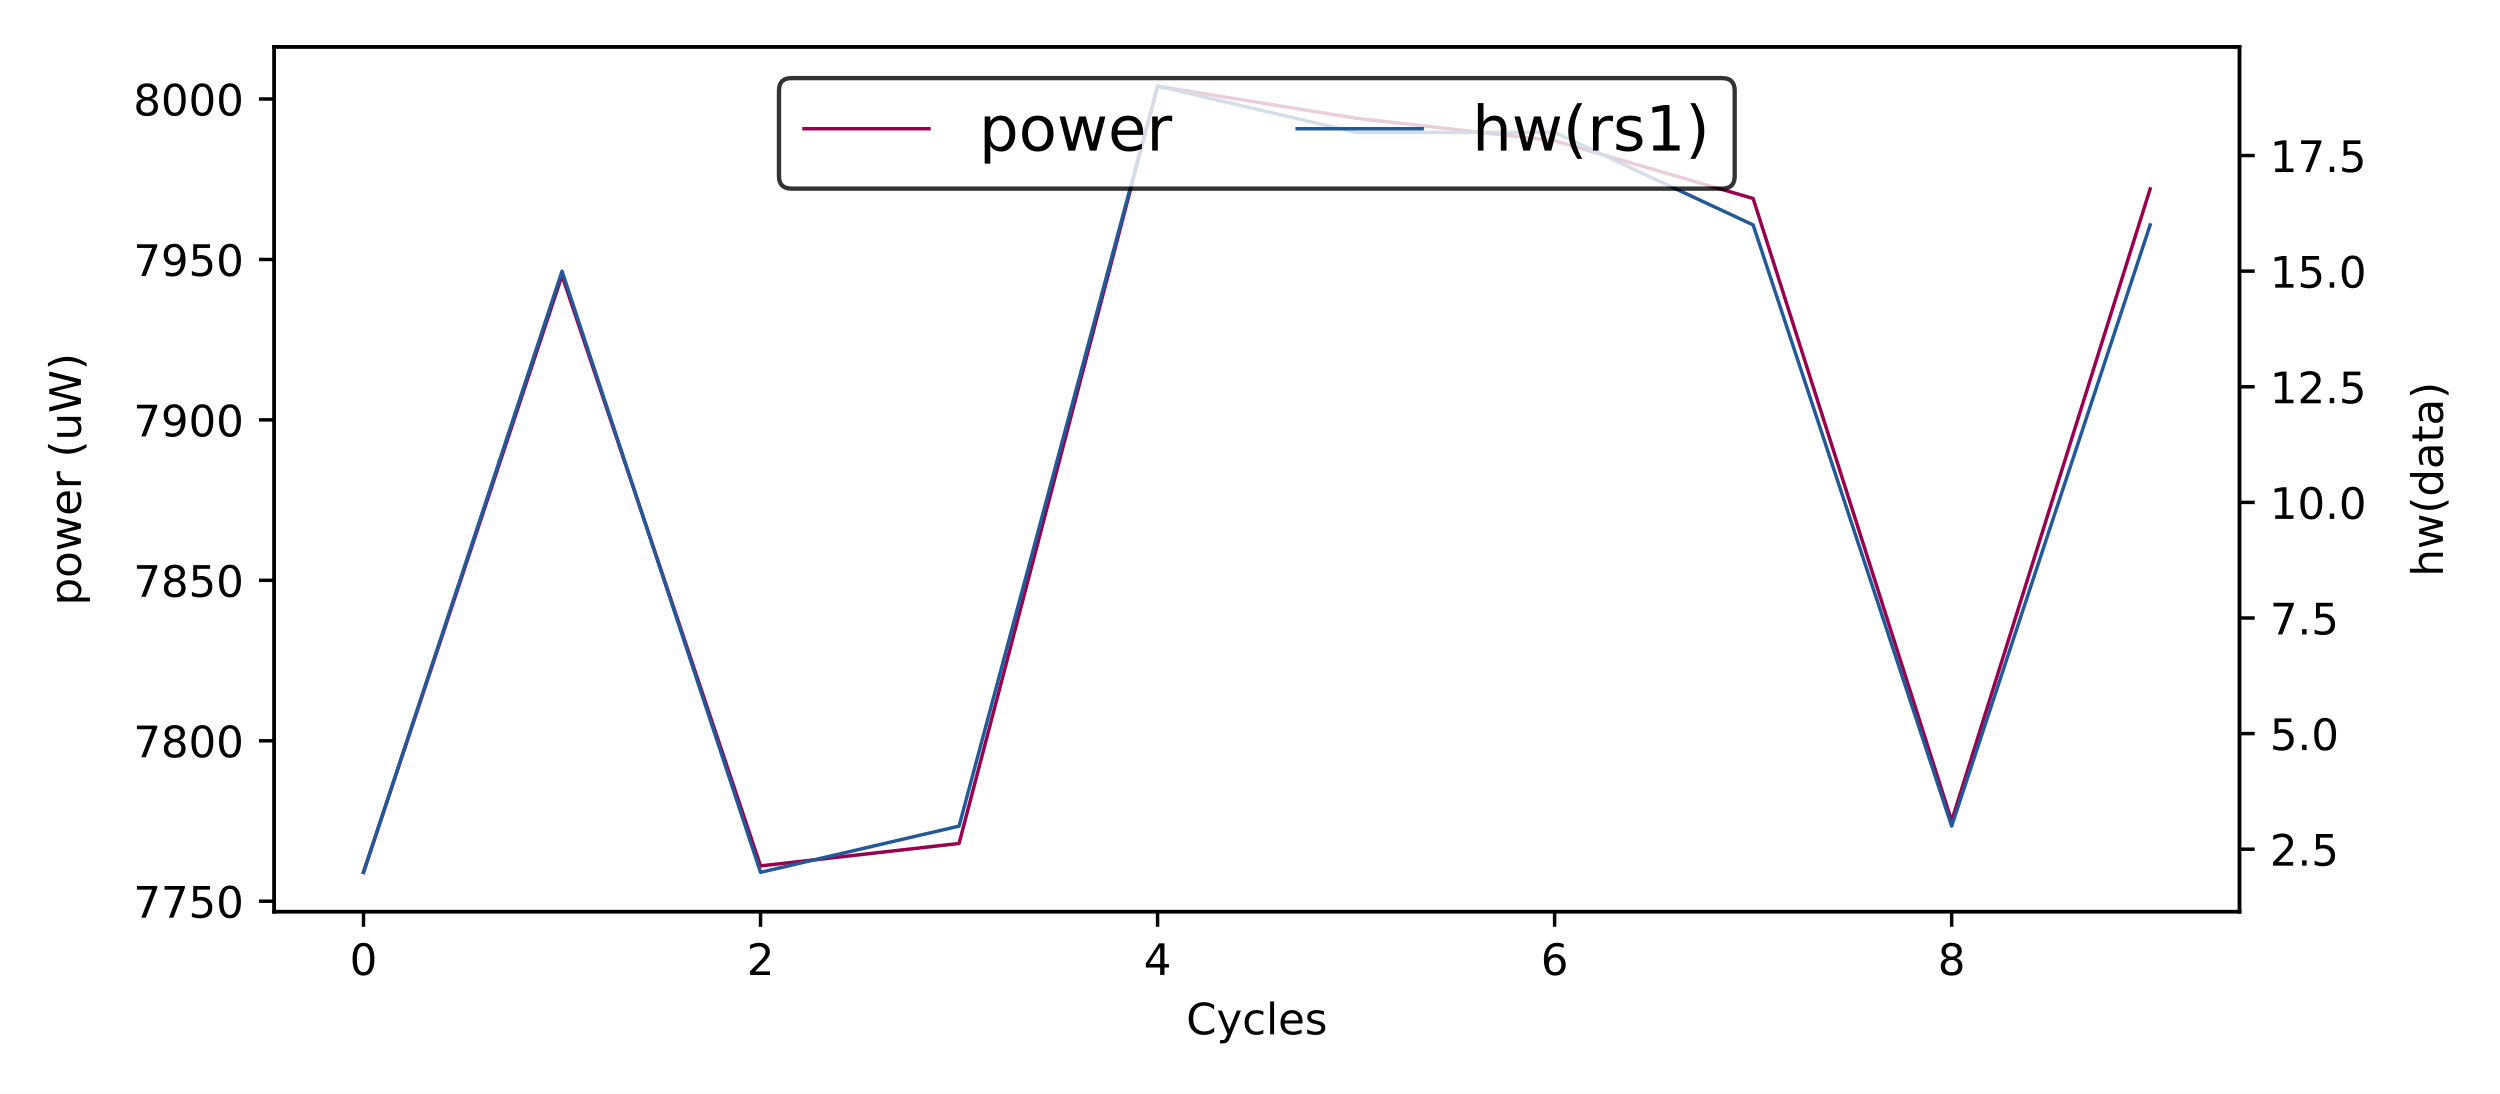
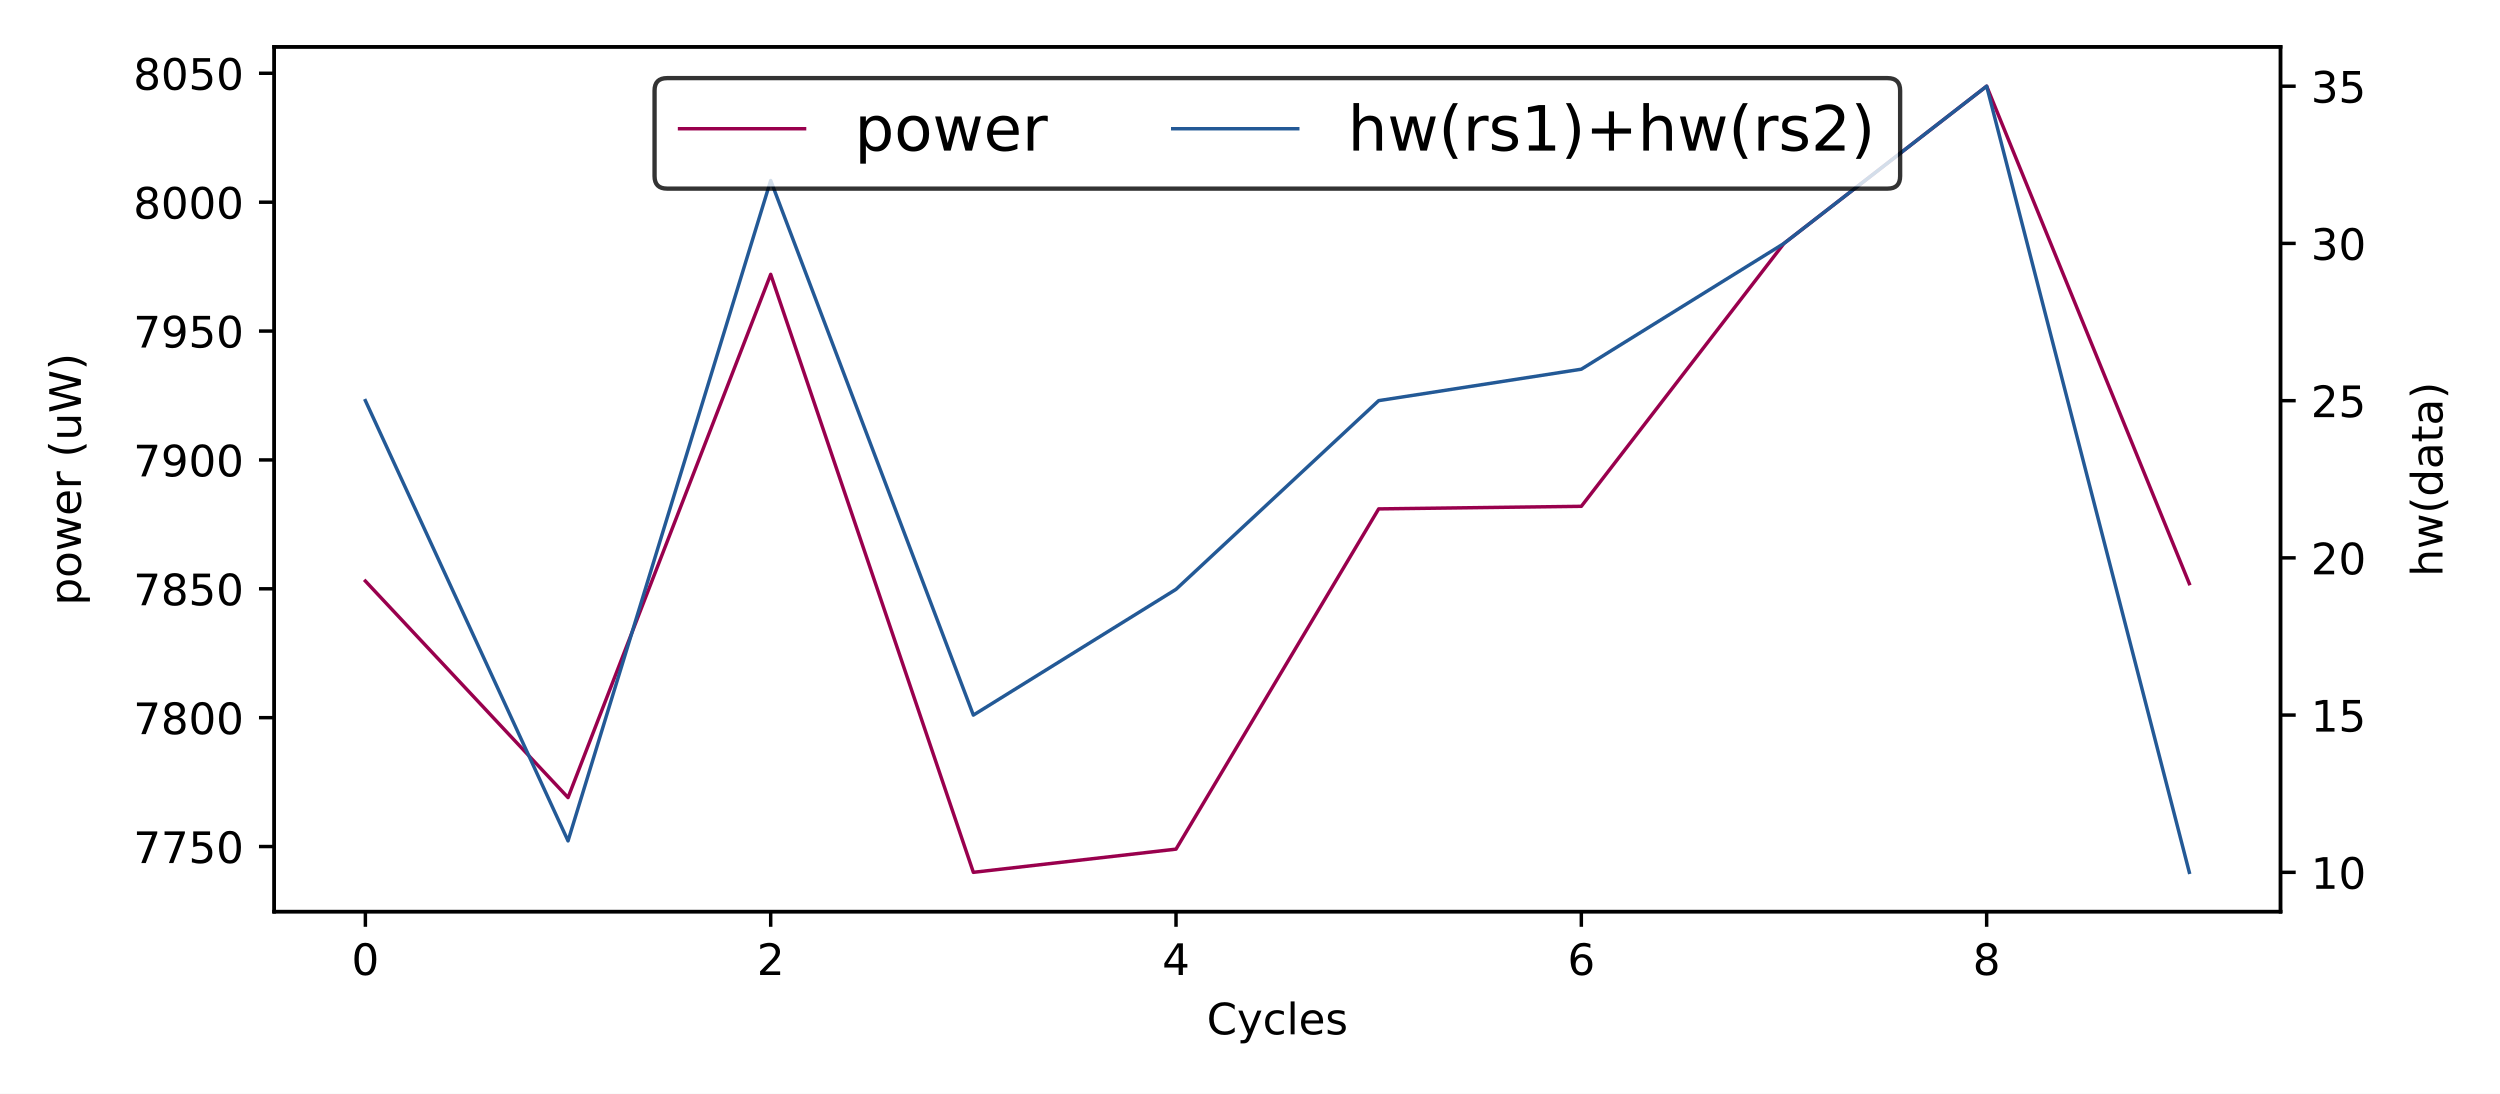
<svg xmlns="http://www.w3.org/2000/svg" xmlns:xlink="http://www.w3.org/1999/xlink" width="576pt" height="252pt" viewBox="0 0 576 252" version="1.1">
  <defs>
    <style type="text/css">*{stroke-linejoin: round; stroke-linecap: butt}</style>
  </defs>
  <g id="figure_1">
    <g id="patch_1">
      <path d="M 0 252  L 576 252  L 576 0  L 0 0  z " style="fill: #ffffff" />
    </g>
    <g id="axes_1">
      <g id="patch_2">
-         <path d="M 63.17 210.04  L 515.98 210.04  L 515.98 10.8  L 63.17 10.8  z " style="fill: #ffffff" />
+         <path d="M 63.17 210.04  L 525.43 210.04  L 525.43 10.8  L 63.17 10.8  z " style="fill: #ffffff" />
      </g>
      <g id="matplotlib.axis_1">
        <g id="xtick_1">
          <g id="line2d_1">
            <defs>
-               <path id="m88770c75c6" d="M 0 0  L 0 3.5  " style="stroke: #000000; stroke-width: 0.8" />
+               <path id="mde93830adb" d="M 0 0  L 0 3.5  " style="stroke: #000000; stroke-width: 0.8" />
            </defs>
            <g>
-               <use xlink:href="#m88770c75c6" x="83.752" y="210.04" style="stroke: #000000; stroke-width: 0.8" />
+               <use xlink:href="#mde93830adb" x="84.182" y="210.04" style="stroke: #000000; stroke-width: 0.8" />
            </g>
          </g>
          <g id="text_1">
-             <text style="font: 10px 'DejaVu Sans', 'Bitstream Vera Sans', 'Computer Modern Sans Serif', 'Lucida Grande', 'Verdana', 'Geneva', 'Lucid', 'Arial', 'Helvetica', 'Avant Garde', sans-serif; text-anchor: middle" x="83.752" y="224.638" transform="rotate(-0 83.75227 224.6384)">0</text>
+             <text style="font: 10px 'DejaVu Sans', 'Bitstream Vera Sans', 'Computer Modern Sans Serif', 'Lucida Grande', 'Verdana', 'Geneva', 'Lucid', 'Arial', 'Helvetica', 'Avant Garde', sans-serif; text-anchor: middle" x="84.182" y="224.638" transform="rotate(-0 84.18182 224.6384)">0</text>
          </g>
        </g>
        <g id="xtick_2">
          <g id="line2d_2">
            <g>
-               <use xlink:href="#m88770c75c6" x="175.229" y="210.04" style="stroke: #000000; stroke-width: 0.8" />
+               <use xlink:href="#mde93830adb" x="177.568" y="210.04" style="stroke: #000000; stroke-width: 0.8" />
            </g>
          </g>
          <g id="text_2">
-             <text style="font: 10px 'DejaVu Sans', 'Bitstream Vera Sans', 'Computer Modern Sans Serif', 'Lucida Grande', 'Verdana', 'Geneva', 'Lucid', 'Arial', 'Helvetica', 'Avant Garde', sans-serif; text-anchor: middle" x="175.229" y="224.638" transform="rotate(-0 175.229 224.6384)">2</text>
+             <text style="font: 10px 'DejaVu Sans', 'Bitstream Vera Sans', 'Computer Modern Sans Serif', 'Lucida Grande', 'Verdana', 'Geneva', 'Lucid', 'Arial', 'Helvetica', 'Avant Garde', sans-serif; text-anchor: middle" x="177.568" y="224.638" transform="rotate(-0 177.5677 224.6384)">2</text>
          </g>
        </g>
        <g id="xtick_3">
          <g id="line2d_3">
            <g>
-               <use xlink:href="#m88770c75c6" x="266.706" y="210.04" style="stroke: #000000; stroke-width: 0.8" />
+               <use xlink:href="#mde93830adb" x="270.954" y="210.04" style="stroke: #000000; stroke-width: 0.8" />
            </g>
          </g>
          <g id="text_3">
-             <text style="font: 10px 'DejaVu Sans', 'Bitstream Vera Sans', 'Computer Modern Sans Serif', 'Lucida Grande', 'Verdana', 'Geneva', 'Lucid', 'Arial', 'Helvetica', 'Avant Garde', sans-serif; text-anchor: middle" x="266.706" y="224.638" transform="rotate(-0 266.7058 224.6384)">4</text>
+             <text style="font: 10px 'DejaVu Sans', 'Bitstream Vera Sans', 'Computer Modern Sans Serif', 'Lucida Grande', 'Verdana', 'Geneva', 'Lucid', 'Arial', 'Helvetica', 'Avant Garde', sans-serif; text-anchor: middle" x="270.954" y="224.638" transform="rotate(-0 270.9535 224.6384)">4</text>
          </g>
        </g>
        <g id="xtick_4">
          <g id="line2d_4">
            <g>
-               <use xlink:href="#m88770c75c6" x="358.183" y="210.04" style="stroke: #000000; stroke-width: 0.8" />
+               <use xlink:href="#mde93830adb" x="364.339" y="210.04" style="stroke: #000000; stroke-width: 0.8" />
            </g>
          </g>
          <g id="text_4">
-             <text style="font: 10px 'DejaVu Sans', 'Bitstream Vera Sans', 'Computer Modern Sans Serif', 'Lucida Grande', 'Verdana', 'Geneva', 'Lucid', 'Arial', 'Helvetica', 'Avant Garde', sans-serif; text-anchor: middle" x="358.183" y="224.638" transform="rotate(-0 358.1826 224.6384)">6</text>
+             <text style="font: 10px 'DejaVu Sans', 'Bitstream Vera Sans', 'Computer Modern Sans Serif', 'Lucida Grande', 'Verdana', 'Geneva', 'Lucid', 'Arial', 'Helvetica', 'Avant Garde', sans-serif; text-anchor: middle" x="364.339" y="224.638" transform="rotate(-0 364.3394 224.6384)">6</text>
          </g>
        </g>
        <g id="xtick_5">
          <g id="line2d_5">
            <g>
-               <use xlink:href="#m88770c75c6" x="449.659" y="210.04" style="stroke: #000000; stroke-width: 0.8" />
+               <use xlink:href="#mde93830adb" x="457.725" y="210.04" style="stroke: #000000; stroke-width: 0.8" />
            </g>
          </g>
          <g id="text_5">
-             <text style="font: 10px 'DejaVu Sans', 'Bitstream Vera Sans', 'Computer Modern Sans Serif', 'Lucida Grande', 'Verdana', 'Geneva', 'Lucid', 'Arial', 'Helvetica', 'Avant Garde', sans-serif; text-anchor: middle" x="449.659" y="224.638" transform="rotate(-0 449.6593 224.6384)">8</text>
+             <text style="font: 10px 'DejaVu Sans', 'Bitstream Vera Sans', 'Computer Modern Sans Serif', 'Lucida Grande', 'Verdana', 'Geneva', 'Lucid', 'Arial', 'Helvetica', 'Avant Garde', sans-serif; text-anchor: middle" x="457.725" y="224.638" transform="rotate(-0 457.7253 224.6384)">8</text>
          </g>
        </g>
        <g id="text_6">
-           <text style="font: 10px 'DejaVu Sans', 'Bitstream Vera Sans', 'Computer Modern Sans Serif', 'Lucida Grande', 'Verdana', 'Geneva', 'Lucid', 'Arial', 'Helvetica', 'Avant Garde', sans-serif; text-anchor: middle" x="289.575" y="238.317" transform="rotate(-0 289.575 238.3166)">Cycles</text>
+           <text style="font: 10px 'DejaVu Sans', 'Bitstream Vera Sans', 'Computer Modern Sans Serif', 'Lucida Grande', 'Verdana', 'Geneva', 'Lucid', 'Arial', 'Helvetica', 'Avant Garde', sans-serif; text-anchor: middle" x="294.3" y="238.317" transform="rotate(-0 294.3 238.3166)">Cycles</text>
        </g>
      </g>
      <g id="matplotlib.axis_2">
        <g id="ytick_1">
          <g id="line2d_6">
            <defs>
-               <path id="m958e4e2bed" d="M 0 0  L -3.5 0  " style="stroke: #000000; stroke-width: 0.8" />
+               <path id="mf2a60bc63b" d="M 0 0  L -3.5 0  " style="stroke: #000000; stroke-width: 0.8" />
            </defs>
            <g>
-               <use xlink:href="#m958e4e2bed" x="63.17" y="207.637" style="stroke: #000000; stroke-width: 0.8" />
+               <use xlink:href="#mf2a60bc63b" x="63.17" y="195.045" style="stroke: #000000; stroke-width: 0.8" />
            </g>
          </g>
          <g id="text_7">
-             <text style="font: 10px 'DejaVu Sans', 'Bitstream Vera Sans', 'Computer Modern Sans Serif', 'Lucida Grande', 'Verdana', 'Geneva', 'Lucid', 'Arial', 'Helvetica', 'Avant Garde', sans-serif; text-anchor: end" x="56.17" y="211.437" transform="rotate(-0 56.17 211.4365)">7750</text>
+             <text style="font: 10px 'DejaVu Sans', 'Bitstream Vera Sans', 'Computer Modern Sans Serif', 'Lucida Grande', 'Verdana', 'Geneva', 'Lucid', 'Arial', 'Helvetica', 'Avant Garde', sans-serif; text-anchor: end" x="56.17" y="198.844" transform="rotate(-0 56.17 198.8443)">7750</text>
          </g>
        </g>
        <g id="ytick_2">
          <g id="line2d_7">
            <g>
-               <use xlink:href="#m958e4e2bed" x="63.17" y="170.673" style="stroke: #000000; stroke-width: 0.8" />
+               <use xlink:href="#mf2a60bc63b" x="63.17" y="165.352" style="stroke: #000000; stroke-width: 0.8" />
            </g>
          </g>
          <g id="text_8">
-             <text style="font: 10px 'DejaVu Sans', 'Bitstream Vera Sans', 'Computer Modern Sans Serif', 'Lucida Grande', 'Verdana', 'Geneva', 'Lucid', 'Arial', 'Helvetica', 'Avant Garde', sans-serif; text-anchor: end" x="56.17" y="174.472" transform="rotate(-0 56.17 174.4718)">7800</text>
+             <text style="font: 10px 'DejaVu Sans', 'Bitstream Vera Sans', 'Computer Modern Sans Serif', 'Lucida Grande', 'Verdana', 'Geneva', 'Lucid', 'Arial', 'Helvetica', 'Avant Garde', sans-serif; text-anchor: end" x="56.17" y="169.151" transform="rotate(-0 56.17 169.1513)">7800</text>
          </g>
        </g>
        <g id="ytick_3">
          <g id="line2d_8">
            <g>
-               <use xlink:href="#m958e4e2bed" x="63.17" y="133.708" style="stroke: #000000; stroke-width: 0.8" />
+               <use xlink:href="#mf2a60bc63b" x="63.17" y="135.659" style="stroke: #000000; stroke-width: 0.8" />
            </g>
          </g>
          <g id="text_9">
-             <text style="font: 10px 'DejaVu Sans', 'Bitstream Vera Sans', 'Computer Modern Sans Serif', 'Lucida Grande', 'Verdana', 'Geneva', 'Lucid', 'Arial', 'Helvetica', 'Avant Garde', sans-serif; text-anchor: end" x="56.17" y="137.507" transform="rotate(-0 56.17 137.507)">7850</text>
+             <text style="font: 10px 'DejaVu Sans', 'Bitstream Vera Sans', 'Computer Modern Sans Serif', 'Lucida Grande', 'Verdana', 'Geneva', 'Lucid', 'Arial', 'Helvetica', 'Avant Garde', sans-serif; text-anchor: end" x="56.17" y="139.458" transform="rotate(-0 56.17 139.4583)">7850</text>
          </g>
        </g>
        <g id="ytick_4">
          <g id="line2d_9">
            <g>
-               <use xlink:href="#m958e4e2bed" x="63.17" y="96.743" style="stroke: #000000; stroke-width: 0.8" />
+               <use xlink:href="#mf2a60bc63b" x="63.17" y="105.966" style="stroke: #000000; stroke-width: 0.8" />
            </g>
          </g>
          <g id="text_10">
-             <text style="font: 10px 'DejaVu Sans', 'Bitstream Vera Sans', 'Computer Modern Sans Serif', 'Lucida Grande', 'Verdana', 'Geneva', 'Lucid', 'Arial', 'Helvetica', 'Avant Garde', sans-serif; text-anchor: end" x="56.17" y="100.542" transform="rotate(-0 56.17 100.5423)">7900</text>
+             <text style="font: 10px 'DejaVu Sans', 'Bitstream Vera Sans', 'Computer Modern Sans Serif', 'Lucida Grande', 'Verdana', 'Geneva', 'Lucid', 'Arial', 'Helvetica', 'Avant Garde', sans-serif; text-anchor: end" x="56.17" y="109.765" transform="rotate(-0 56.17 109.7653)">7900</text>
          </g>
        </g>
        <g id="ytick_5">
          <g id="line2d_10">
            <g>
-               <use xlink:href="#m958e4e2bed" x="63.17" y="59.778" style="stroke: #000000; stroke-width: 0.8" />
+               <use xlink:href="#mf2a60bc63b" x="63.17" y="76.273" style="stroke: #000000; stroke-width: 0.8" />
            </g>
          </g>
          <g id="text_11">
-             <text style="font: 10px 'DejaVu Sans', 'Bitstream Vera Sans', 'Computer Modern Sans Serif', 'Lucida Grande', 'Verdana', 'Geneva', 'Lucid', 'Arial', 'Helvetica', 'Avant Garde', sans-serif; text-anchor: end" x="56.17" y="63.578" transform="rotate(-0 56.17 63.57751)">7950</text>
+             <text style="font: 10px 'DejaVu Sans', 'Bitstream Vera Sans', 'Computer Modern Sans Serif', 'Lucida Grande', 'Verdana', 'Geneva', 'Lucid', 'Arial', 'Helvetica', 'Avant Garde', sans-serif; text-anchor: end" x="56.17" y="80.072" transform="rotate(-0 56.17 80.07227)">7950</text>
          </g>
        </g>
        <g id="ytick_6">
          <g id="line2d_11">
            <g>
-               <use xlink:href="#m958e4e2bed" x="63.17" y="22.814" style="stroke: #000000; stroke-width: 0.8" />
+               <use xlink:href="#mf2a60bc63b" x="63.17" y="46.58" style="stroke: #000000; stroke-width: 0.8" />
            </g>
          </g>
          <g id="text_12">
-             <text style="font: 10px 'DejaVu Sans', 'Bitstream Vera Sans', 'Computer Modern Sans Serif', 'Lucida Grande', 'Verdana', 'Geneva', 'Lucid', 'Arial', 'Helvetica', 'Avant Garde', sans-serif; text-anchor: end" x="56.17" y="26.613" transform="rotate(-0 56.17 26.61276)">8000</text>
-           </g>
-         </g>
-         <g id="text_13">
+             <text style="font: 10px 'DejaVu Sans', 'Bitstream Vera Sans', 'Computer Modern Sans Serif', 'Lucida Grande', 'Verdana', 'Geneva', 'Lucid', 'Arial', 'Helvetica', 'Avant Garde', sans-serif; text-anchor: end" x="56.17" y="50.379" transform="rotate(-0 56.17 50.37928)">8000</text>
+           </g>
+         </g>
+         <g id="ytick_7">
+           <g id="line2d_12">
+             <g>
+               <use xlink:href="#mf2a60bc63b" x="63.17" y="16.887" style="stroke: #000000; stroke-width: 0.8" />
+             </g>
+           </g>
+           <g id="text_13">
+             <text style="font: 10px 'DejaVu Sans', 'Bitstream Vera Sans', 'Computer Modern Sans Serif', 'Lucida Grande', 'Verdana', 'Geneva', 'Lucid', 'Arial', 'Helvetica', 'Avant Garde', sans-serif; text-anchor: end" x="56.17" y="20.686" transform="rotate(-0 56.17 20.68628)">8050</text>
+           </g>
+         </g>
+         <g id="text_14">
          <text style="font: 10px 'DejaVu Sans', 'Bitstream Vera Sans', 'Computer Modern Sans Serif', 'Lucida Grande', 'Verdana', 'Geneva', 'Lucid', 'Arial', 'Helvetica', 'Avant Garde', sans-serif; text-anchor: middle" x="18.64" y="110.42" transform="rotate(-90 18.64031 110.42)">power (uW)</text>
        </g>
      </g>
-       <g id="line2d_12">
-         <path d="M 83.752 200.984  L 129.491 63.475  L 175.229 199.505  L 220.967 194.33  L 266.706 19.856  L 312.444 27.249  L 358.183 32.424  L 403.921 45.732  L 449.659 189.155  L 495.398 43.514  " clip-path="url(#paf49d78592)" style="fill: none; stroke: #99004d; stroke-width: 0.8; stroke-linecap: square" />
+       <g id="line2d_13">
+         <path d="M 84.182 133.877  L 130.875 183.762  L 177.568 63.208  L 224.261 200.984  L 270.954 195.639  L 317.646 117.249  L 364.339 116.656  L 411.032 56.082  L 457.725 19.856  L 504.418 134.471  " clip-path="url(#p75874e1df2)" style="fill: none; stroke: #99004d; stroke-width: 0.8; stroke-linecap: square" />
      </g>
      <g id="patch_3">
        <path d="M 63.17 210.04  L 63.17 10.8  " style="fill: none; stroke: #000000; stroke-width: 0.8; stroke-linejoin: miter; stroke-linecap: square" />
      </g>
      <g id="patch_4">
-         <path d="M 515.98 210.04  L 515.98 10.8  " style="fill: none; stroke: #000000; stroke-width: 0.8; stroke-linejoin: miter; stroke-linecap: square" />
+         <path d="M 525.43 210.04  L 525.43 10.8  " style="fill: none; stroke: #000000; stroke-width: 0.8; stroke-linejoin: miter; stroke-linecap: square" />
      </g>
      <g id="patch_5">
-         <path d="M 63.17 210.04  L 515.98 210.04  " style="fill: none; stroke: #000000; stroke-width: 0.8; stroke-linejoin: miter; stroke-linecap: square" />
+         <path d="M 63.17 210.04  L 525.43 210.04  " style="fill: none; stroke: #000000; stroke-width: 0.8; stroke-linejoin: miter; stroke-linecap: square" />
      </g>
      <g id="patch_6">
-         <path d="M 63.17 10.8  L 515.98 10.8  " style="fill: none; stroke: #000000; stroke-width: 0.8; stroke-linejoin: miter; stroke-linecap: square" />
+         <path d="M 63.17 10.8  L 525.43 10.8  " style="fill: none; stroke: #000000; stroke-width: 0.8; stroke-linejoin: miter; stroke-linecap: square" />
      </g>
    </g>
    <g id="axes_2">
      <g id="matplotlib.axis_3">
-         <g id="ytick_7">
-           <g id="line2d_13">
-             <defs>
-               <path id="md192bec369" d="M 0 0  L 3.5 0  " style="stroke: #000000; stroke-width: 0.8" />
-             </defs>
-             <g>
-               <use xlink:href="#md192bec369" x="515.98" y="195.656" style="stroke: #000000; stroke-width: 0.8" />
-             </g>
-           </g>
-           <g id="text_14">
-             <text style="font: 10px 'DejaVu Sans', 'Bitstream Vera Sans', 'Computer Modern Sans Serif', 'Lucida Grande', 'Verdana', 'Geneva', 'Lucid', 'Arial', 'Helvetica', 'Avant Garde', sans-serif; text-anchor: start" x="522.98" y="199.456" transform="rotate(-0 522.98 199.4556)">2.5</text>
-           </g>
-         </g>
        <g id="ytick_8">
          <g id="line2d_14">
-             <g>
-               <use xlink:href="#md192bec369" x="515.98" y="169.02" style="stroke: #000000; stroke-width: 0.8" />
+             <defs>
+               <path id="mf07f1c1862" d="M 0 0  L 3.5 0  " style="stroke: #000000; stroke-width: 0.8" />
+             </defs>
+             <g>
+               <use xlink:href="#mf07f1c1862" x="525.43" y="200.984" style="stroke: #000000; stroke-width: 0.8" />
            </g>
          </g>
          <g id="text_15">
-             <text style="font: 10px 'DejaVu Sans', 'Bitstream Vera Sans', 'Computer Modern Sans Serif', 'Lucida Grande', 'Verdana', 'Geneva', 'Lucid', 'Arial', 'Helvetica', 'Avant Garde', sans-serif; text-anchor: start" x="522.98" y="172.819" transform="rotate(-0 522.98 172.8192)">5.0</text>
+             <text style="font: 10px 'DejaVu Sans', 'Bitstream Vera Sans', 'Computer Modern Sans Serif', 'Lucida Grande', 'Verdana', 'Geneva', 'Lucid', 'Arial', 'Helvetica', 'Avant Garde', sans-serif; text-anchor: start" x="532.43" y="204.783" transform="rotate(-0 532.43 204.7829)">10</text>
          </g>
        </g>
        <g id="ytick_9">
          <g id="line2d_15">
            <g>
-               <use xlink:href="#md192bec369" x="515.98" y="142.384" style="stroke: #000000; stroke-width: 0.8" />
+               <use xlink:href="#mf07f1c1862" x="525.43" y="164.758" style="stroke: #000000; stroke-width: 0.8" />
            </g>
          </g>
          <g id="text_16">
-             <text style="font: 10px 'DejaVu Sans', 'Bitstream Vera Sans', 'Computer Modern Sans Serif', 'Lucida Grande', 'Verdana', 'Geneva', 'Lucid', 'Arial', 'Helvetica', 'Avant Garde', sans-serif; text-anchor: start" x="522.98" y="146.183" transform="rotate(-0 522.98 146.1829)">7.5</text>
+             <text style="font: 10px 'DejaVu Sans', 'Bitstream Vera Sans', 'Computer Modern Sans Serif', 'Lucida Grande', 'Verdana', 'Geneva', 'Lucid', 'Arial', 'Helvetica', 'Avant Garde', sans-serif; text-anchor: start" x="532.43" y="168.557" transform="rotate(-0 532.43 168.5574)">15</text>
          </g>
        </g>
        <g id="ytick_10">
          <g id="line2d_16">
            <g>
-               <use xlink:href="#md192bec369" x="515.98" y="115.747" style="stroke: #000000; stroke-width: 0.8" />
+               <use xlink:href="#mf07f1c1862" x="525.43" y="128.533" style="stroke: #000000; stroke-width: 0.8" />
            </g>
          </g>
          <g id="text_17">
-             <text style="font: 10px 'DejaVu Sans', 'Bitstream Vera Sans', 'Computer Modern Sans Serif', 'Lucida Grande', 'Verdana', 'Geneva', 'Lucid', 'Arial', 'Helvetica', 'Avant Garde', sans-serif; text-anchor: start" x="522.98" y="119.546" transform="rotate(-0 522.98 119.5465)">10.0</text>
+             <text style="font: 10px 'DejaVu Sans', 'Bitstream Vera Sans', 'Computer Modern Sans Serif', 'Lucida Grande', 'Verdana', 'Geneva', 'Lucid', 'Arial', 'Helvetica', 'Avant Garde', sans-serif; text-anchor: start" x="532.43" y="132.332" transform="rotate(-0 532.43 132.3319)">20</text>
          </g>
        </g>
        <g id="ytick_11">
          <g id="line2d_17">
            <g>
-               <use xlink:href="#md192bec369" x="515.98" y="89.111" style="stroke: #000000; stroke-width: 0.8" />
+               <use xlink:href="#mf07f1c1862" x="525.43" y="92.307" style="stroke: #000000; stroke-width: 0.8" />
            </g>
          </g>
          <g id="text_18">
-             <text style="font: 10px 'DejaVu Sans', 'Bitstream Vera Sans', 'Computer Modern Sans Serif', 'Lucida Grande', 'Verdana', 'Geneva', 'Lucid', 'Arial', 'Helvetica', 'Avant Garde', sans-serif; text-anchor: start" x="522.98" y="92.91" transform="rotate(-0 522.98 92.91013)">12.5</text>
+             <text style="font: 10px 'DejaVu Sans', 'Bitstream Vera Sans', 'Computer Modern Sans Serif', 'Lucida Grande', 'Verdana', 'Geneva', 'Lucid', 'Arial', 'Helvetica', 'Avant Garde', sans-serif; text-anchor: start" x="532.43" y="96.106" transform="rotate(-0 532.43 96.10649)">25</text>
          </g>
        </g>
        <g id="ytick_12">
          <g id="line2d_18">
            <g>
-               <use xlink:href="#md192bec369" x="515.98" y="62.475" style="stroke: #000000; stroke-width: 0.8" />
+               <use xlink:href="#mf07f1c1862" x="525.43" y="56.082" style="stroke: #000000; stroke-width: 0.8" />
            </g>
          </g>
          <g id="text_19">
-             <text style="font: 10px 'DejaVu Sans', 'Bitstream Vera Sans', 'Computer Modern Sans Serif', 'Lucida Grande', 'Verdana', 'Geneva', 'Lucid', 'Arial', 'Helvetica', 'Avant Garde', sans-serif; text-anchor: start" x="522.98" y="66.274" transform="rotate(-0 522.98 66.27376)">15.0</text>
+             <text style="font: 10px 'DejaVu Sans', 'Bitstream Vera Sans', 'Computer Modern Sans Serif', 'Lucida Grande', 'Verdana', 'Geneva', 'Lucid', 'Arial', 'Helvetica', 'Avant Garde', sans-serif; text-anchor: start" x="532.43" y="59.881" transform="rotate(-0 532.43 59.88104)">30</text>
          </g>
        </g>
        <g id="ytick_13">
          <g id="line2d_19">
            <g>
-               <use xlink:href="#md192bec369" x="515.98" y="35.838" style="stroke: #000000; stroke-width: 0.8" />
+               <use xlink:href="#mf07f1c1862" x="525.43" y="19.856" style="stroke: #000000; stroke-width: 0.8" />
            </g>
          </g>
          <g id="text_20">
-             <text style="font: 10px 'DejaVu Sans', 'Bitstream Vera Sans', 'Computer Modern Sans Serif', 'Lucida Grande', 'Verdana', 'Geneva', 'Lucid', 'Arial', 'Helvetica', 'Avant Garde', sans-serif; text-anchor: start" x="522.98" y="39.637" transform="rotate(-0 522.98 39.6374)">17.5</text>
+             <text style="font: 10px 'DejaVu Sans', 'Bitstream Vera Sans', 'Computer Modern Sans Serif', 'Lucida Grande', 'Verdana', 'Geneva', 'Lucid', 'Arial', 'Helvetica', 'Avant Garde', sans-serif; text-anchor: start" x="532.43" y="23.656" transform="rotate(-0 532.43 23.65558)">35</text>
          </g>
        </g>
        <g id="text_21">
-           <text style="font: 10px 'DejaVu Sans', 'Bitstream Vera Sans', 'Computer Modern Sans Serif', 'Lucida Grande', 'Verdana', 'Geneva', 'Lucid', 'Arial', 'Helvetica', 'Avant Garde', sans-serif; text-anchor: middle" x="562.844" y="110.42" transform="rotate(-90 562.8441 110.42)">hw(data)</text>
+           <text style="font: 10px 'DejaVu Sans', 'Bitstream Vera Sans', 'Computer Modern Sans Serif', 'Lucida Grande', 'Verdana', 'Geneva', 'Lucid', 'Arial', 'Helvetica', 'Avant Garde', sans-serif; text-anchor: middle" x="562.753" y="110.42" transform="rotate(-90 562.7534 110.42)">hw(data)</text>
        </g>
      </g>
      <g id="line2d_20">
-         <path d="M 83.752 200.984  L 129.491 62.475  L 175.229 200.984  L 220.967 190.329  L 266.706 19.856  L 312.444 30.511  L 358.183 30.511  L 403.921 51.82  L 449.659 190.329  L 495.398 51.82  " clip-path="url(#paf49d78592)" style="fill: none; stroke: #235996; stroke-width: 0.8; stroke-linecap: square" />
+         <path d="M 84.182 92.307  L 130.875 193.739  L 177.568 41.592  L 224.261 164.758  L 270.954 135.778  L 317.646 92.307  L 364.339 85.062  L 411.032 56.082  L 457.725 19.856  L 504.418 200.984  " clip-path="url(#p75874e1df2)" style="fill: none; stroke: #235996; stroke-width: 0.8; stroke-linecap: square" />
      </g>
      <g id="patch_7">
        <path d="M 63.17 210.04  L 63.17 10.8  " style="fill: none; stroke: #000000; stroke-width: 0.8; stroke-linejoin: miter; stroke-linecap: square" />
      </g>
      <g id="patch_8">
-         <path d="M 515.98 210.04  L 515.98 10.8  " style="fill: none; stroke: #000000; stroke-width: 0.8; stroke-linejoin: miter; stroke-linecap: square" />
+         <path d="M 525.43 210.04  L 525.43 10.8  " style="fill: none; stroke: #000000; stroke-width: 0.8; stroke-linejoin: miter; stroke-linecap: square" />
      </g>
      <g id="patch_9">
-         <path d="M 63.17 210.04  L 515.98 210.04  " style="fill: none; stroke: #000000; stroke-width: 0.8; stroke-linejoin: miter; stroke-linecap: square" />
+         <path d="M 63.17 210.04  L 525.43 210.04  " style="fill: none; stroke: #000000; stroke-width: 0.8; stroke-linejoin: miter; stroke-linecap: square" />
      </g>
      <g id="patch_10">
-         <path d="M 63.17 10.8  L 515.98 10.8  " style="fill: none; stroke: #000000; stroke-width: 0.8; stroke-linejoin: miter; stroke-linecap: square" />
+         <path d="M 63.17 10.8  L 525.43 10.8  " style="fill: none; stroke: #000000; stroke-width: 0.8; stroke-linejoin: miter; stroke-linecap: square" />
      </g>
      <g id="legend_1">
        <g id="patch_11">
-           <path d="M 182.359 43.456  L 396.791 43.456  Q 399.671 43.456 399.671 40.577  L 399.671 20.88  Q 399.671 18 396.791 18  L 182.359 18  Q 179.479 18 179.479 20.88  L 179.479 40.577  Q 179.479 43.456 182.359 43.456  z " style="fill: #ffffff; opacity: 0.8; stroke: #000000; stroke-linejoin: miter" />
+           <path d="M 153.69 43.456  L 434.91 43.456  Q 437.79 43.456 437.79 40.577  L 437.79 20.88  Q 437.79 18 434.91 18  L 153.69 18  Q 150.81 18 150.81 20.88  L 150.81 40.577  Q 150.81 43.456 153.69 43.456  z " style="fill: #ffffff; opacity: 0.8; stroke: #000000; stroke-linejoin: miter" />
        </g>
        <g id="line2d_21">
-           <path d="M 185.239 29.662  L 199.639 29.662  L 214.039 29.662  " style="fill: none; stroke: #99004d; stroke-width: 0.8; stroke-linecap: square" />
+           <path d="M 156.57 29.662  L 170.97 29.662  L 185.37 29.662  " style="fill: none; stroke: #99004d; stroke-width: 0.8; stroke-linecap: square" />
        </g>
        <g id="text_22">
-           <text style="font: 14.4px 'DejaVu Sans', 'Bitstream Vera Sans', 'Computer Modern Sans Serif', 'Lucida Grande', 'Verdana', 'Geneva', 'Lucid', 'Arial', 'Helvetica', 'Avant Garde', sans-serif; text-anchor: start" x="225.559" y="34.702" transform="rotate(-0 225.5591 34.70175)">power</text>
+           <text style="font: 14.4px 'DejaVu Sans', 'Bitstream Vera Sans', 'Computer Modern Sans Serif', 'Lucida Grande', 'Verdana', 'Geneva', 'Lucid', 'Arial', 'Helvetica', 'Avant Garde', sans-serif; text-anchor: start" x="196.89" y="34.702" transform="rotate(-0 196.8896 34.70175)">power</text>
        </g>
        <g id="line2d_22">
-           <path d="M 298.869 29.662  L 313.269 29.662  L 327.669 29.662  " style="fill: none; stroke: #235996; stroke-width: 0.8; stroke-linecap: square" />
+           <path d="M 270.199 29.662  L 284.599 29.662  L 298.999 29.662  " style="fill: none; stroke: #235996; stroke-width: 0.8; stroke-linecap: square" />
        </g>
        <g id="text_23">
-           <text style="font: 14.4px 'DejaVu Sans', 'Bitstream Vera Sans', 'Computer Modern Sans Serif', 'Lucida Grande', 'Verdana', 'Geneva', 'Lucid', 'Arial', 'Helvetica', 'Avant Garde', sans-serif; text-anchor: start" x="339.189" y="34.702" transform="rotate(-0 339.1886 34.70175)">hw(rs1)</text>
+           <text style="font: 14.4px 'DejaVu Sans', 'Bitstream Vera Sans', 'Computer Modern Sans Serif', 'Lucida Grande', 'Verdana', 'Geneva', 'Lucid', 'Arial', 'Helvetica', 'Avant Garde', sans-serif; text-anchor: start" x="310.519" y="34.702" transform="rotate(-0 310.5191 34.70175)">hw(rs1)+hw(rs2)</text>
        </g>
      </g>
    </g>
  </g>
  <defs>
-     <clipPath id="paf49d78592">
-       <rect x="63.17" y="10.8" width="452.81" height="199.24" />
+     <clipPath id="p75874e1df2">
+       <rect x="63.17" y="10.8" width="462.26" height="199.24" />
    </clipPath>
  </defs>
</svg>
